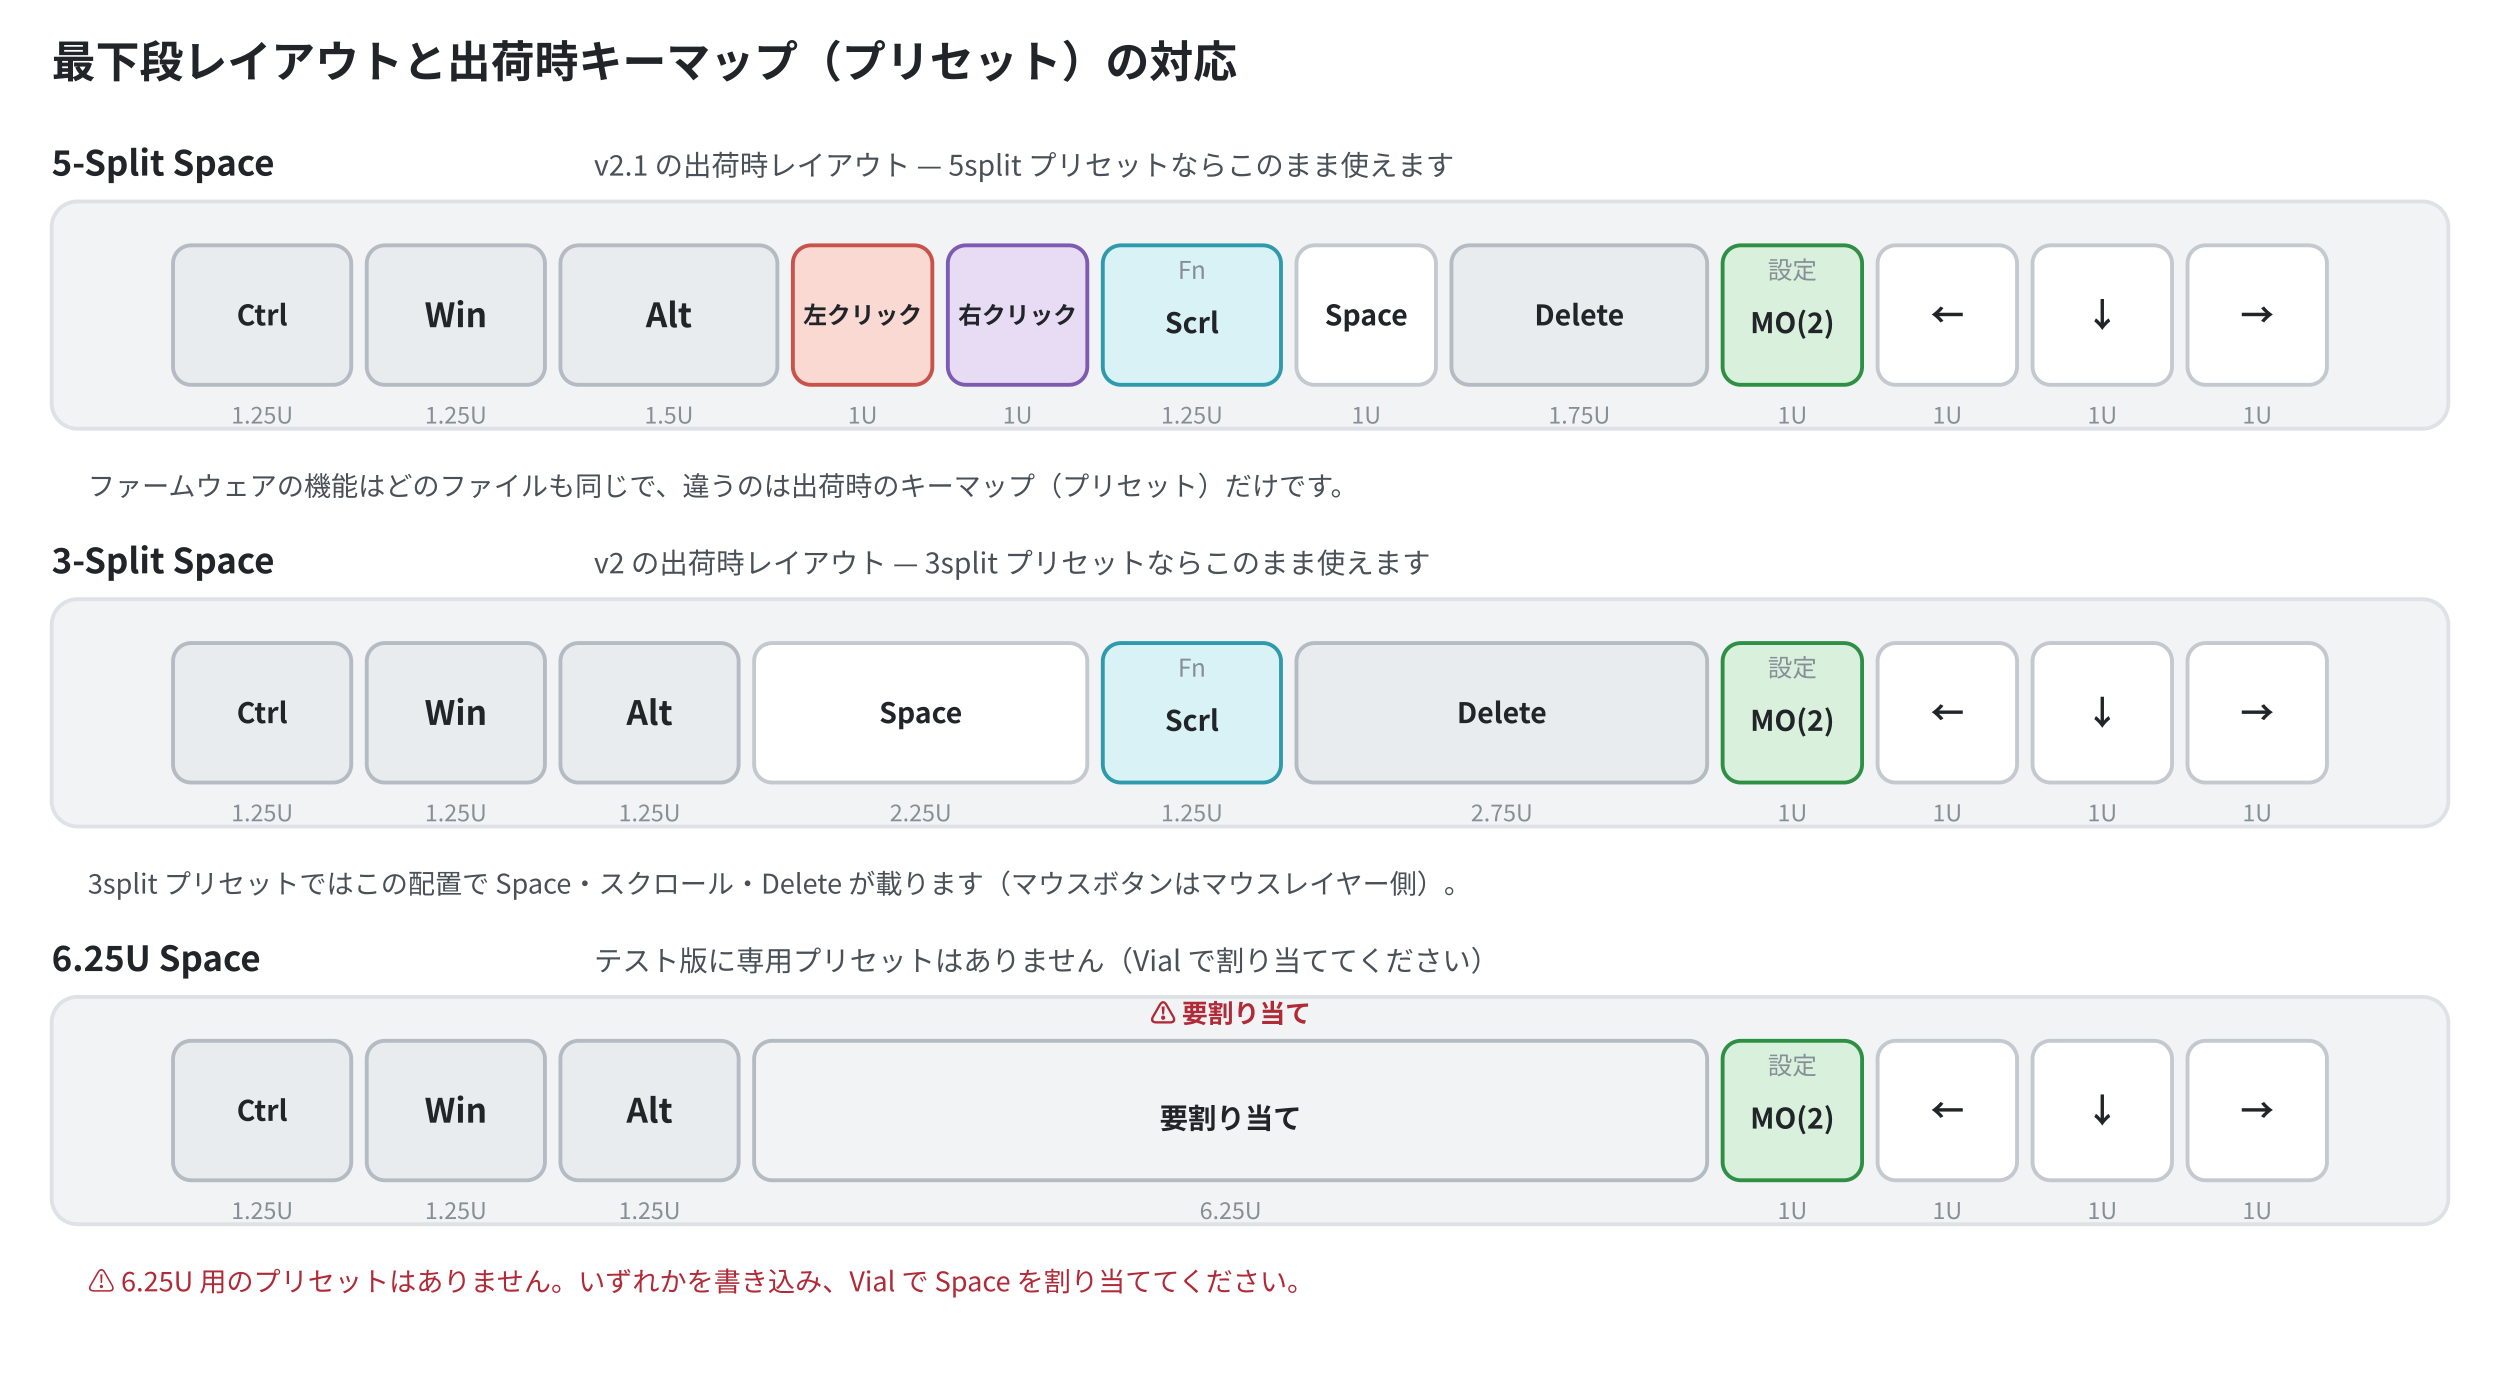
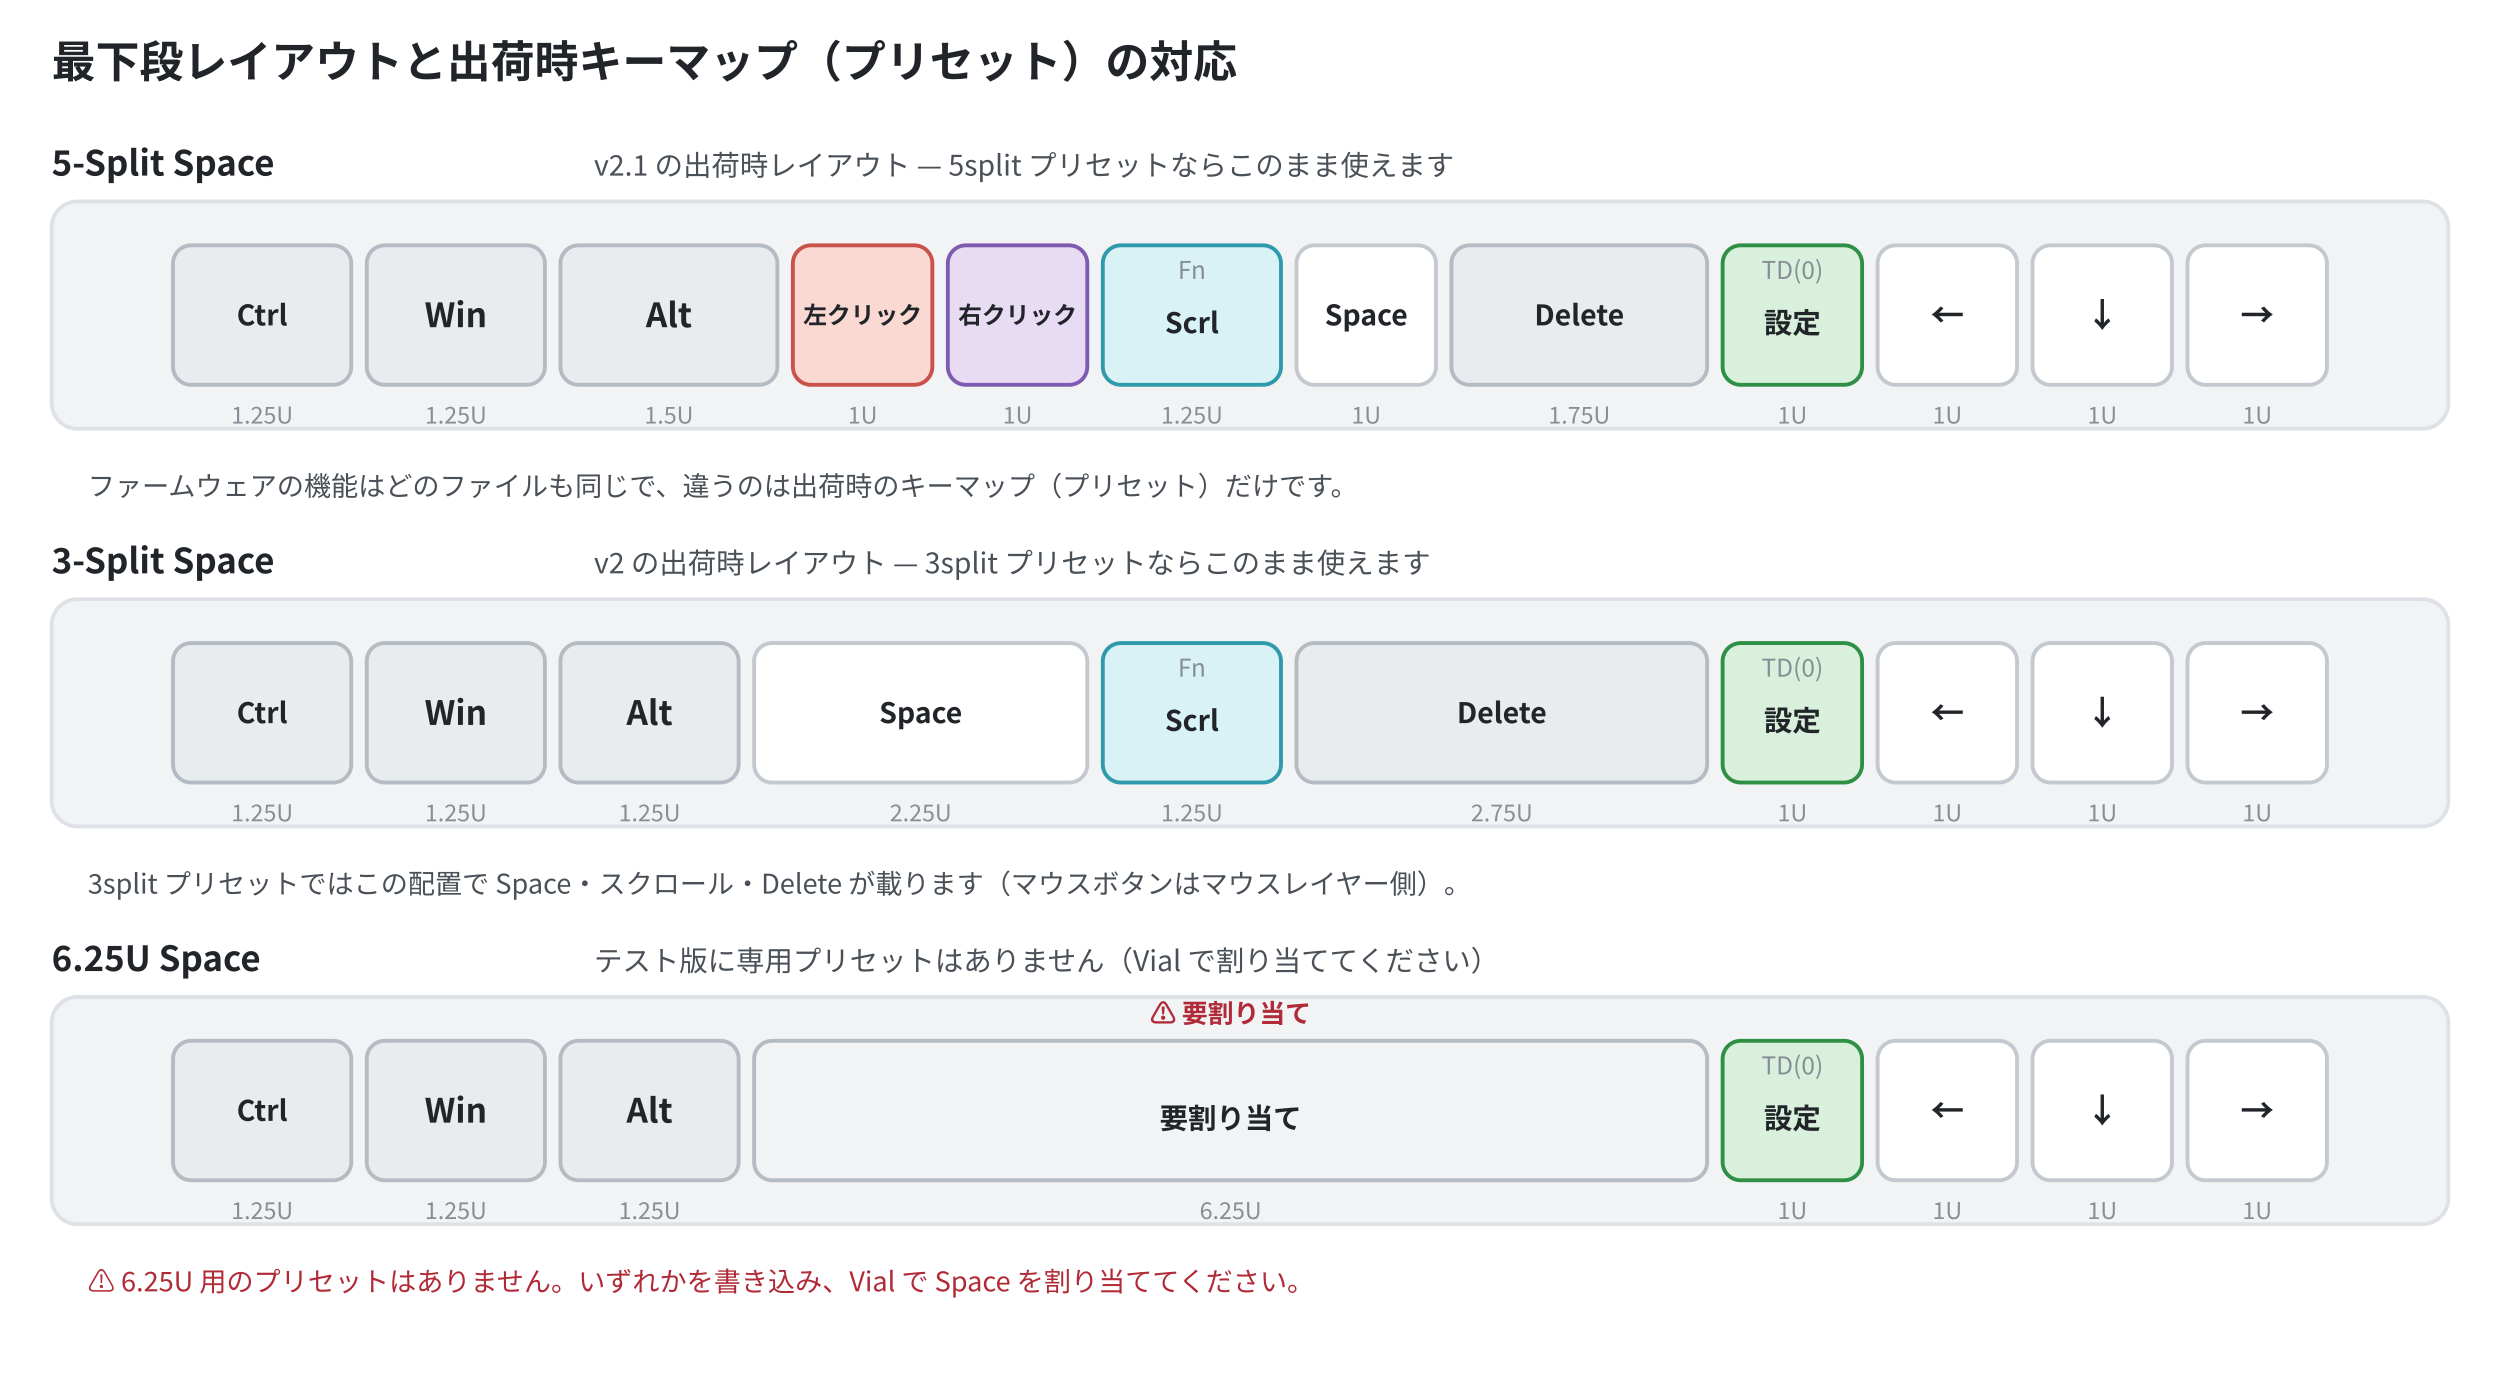
<svg xmlns="http://www.w3.org/2000/svg" width="968" height="532" viewBox="0 0 968 532" font-family="'Noto Sans CJK JP','Noto Sans JP','Hiragino Sans','Yu Gothic UI',sans-serif">
  <defs>
    <marker id="arr" markerWidth="7" markerHeight="7" refX="5" refY="3.5" orient="auto">
      <path d="M0,0 L7,3.5 L0,7 z" fill="#868e96" />
    </marker>
  </defs>
  <rect width="968" height="532" fill="#ffffff" />
  <text x="20" y="30" font-size="17" font-weight="700" fill="#212529">最下段レイアウトと出荷時キーマップ（プリセット）の対応</text>
  <text x="20" y="68" font-size="13.5" font-weight="700" fill="#212529">5-Split Space</text>
  <text x="230" y="68" font-size="11" fill="#495057">v2.1 の出荷時レイアウト — 5split プリセットならこのまま使えます</text>
  <g transform="translate(34,92)">
    <rect x="-14" y="-14" width="928.0" height="88" rx="10" fill="#f1f3f5" stroke="#dee2e6" stroke-width="1.5" />
    <rect x="33.0" y="3.0" width="69.0" height="54.0" rx="7" fill="#e9ecef" stroke="#b4bbc2" stroke-width="1.5" />
    <text x="67.5" y="34.0" font-size="11.0" fill="#212529" font-weight="600" text-anchor="middle">Ctrl</text>
    <text x="67.5" y="72" font-size="9" fill="#868e96" text-anchor="middle">1.25U</text>
    <rect x="108.0" y="3.0" width="69.0" height="54.0" rx="7" fill="#e9ecef" stroke="#b4bbc2" stroke-width="1.5" />
    <text x="142.5" y="34.7" font-size="13.0" fill="#212529" font-weight="600" text-anchor="middle">Win</text>
    <text x="142.5" y="72" font-size="9" fill="#868e96" text-anchor="middle">1.25U</text>
    <rect x="183.0" y="3.0" width="84.0" height="54.0" rx="7" fill="#e9ecef" stroke="#b4bbc2" stroke-width="1.5" />
    <text x="225.0" y="34.7" font-size="13.0" fill="#212529" font-weight="600" text-anchor="middle">Alt</text>
    <text x="225.0" y="72" font-size="9" fill="#868e96" text-anchor="middle">1.5U</text>
    <rect x="273.0" y="3.0" width="54.0" height="54.0" rx="7" fill="#fbd9d3" stroke="#c9524a" stroke-width="1.5" />
    <text x="300.0" y="33.3" font-size="9.2" fill="#212529" font-weight="600" text-anchor="middle">左クリック</text>
    <text x="300.0" y="72" font-size="9" fill="#868e96" text-anchor="middle">1U</text>
    <rect x="333.0" y="3.0" width="54.0" height="54.0" rx="7" fill="#e8dcf5" stroke="#7d5bb0" stroke-width="1.5" />
    <text x="360.0" y="33.3" font-size="9.2" fill="#212529" font-weight="600" text-anchor="middle">右クリック</text>
    <text x="360.0" y="72" font-size="9" fill="#868e96" text-anchor="middle">1U</text>
    <rect x="393.0" y="3.0" width="69.0" height="54.0" rx="7" fill="#d9f2f6" stroke="#2e9aab" stroke-width="1.5" />
    <text x="427.5" y="16.0" font-size="9.5" fill="#868e96" text-anchor="middle">Fn</text>
    <text x="427.5" y="37.0" font-size="11.0" fill="#212529" font-weight="600" text-anchor="middle">Scrl</text>
    <text x="427.5" y="72" font-size="9" fill="#868e96" text-anchor="middle">1.25U</text>
    <rect x="468.0" y="3.0" width="54.0" height="54.0" rx="7" fill="#ffffff" stroke="#c3c9cf" stroke-width="1.5" />
    <text x="495.0" y="34.0" font-size="11.0" fill="#212529" font-weight="600" text-anchor="middle">Space</text>
    <text x="495.0" y="72" font-size="9" fill="#868e96" text-anchor="middle">1U</text>
    <rect x="528.0" y="3.0" width="99.0" height="54.0" rx="7" fill="#e9ecef" stroke="#b4bbc2" stroke-width="1.5" />
    <text x="577.5" y="34.0" font-size="11.0" fill="#212529" font-weight="600" text-anchor="middle">Delete</text>
    <text x="577.5" y="72" font-size="9" fill="#868e96" text-anchor="middle">1.75U</text>
    <rect x="633.0" y="3.0" width="54.0" height="54.0" rx="7" fill="#d8f0dc" stroke="#2f8f45" stroke-width="1.5" />
-     <text x="660.0" y="16.0" font-size="9.5" fill="#868e96" text-anchor="middle">設定</text>
-     <text x="660.0" y="37.0" font-size="11.0" fill="#212529" font-weight="600" text-anchor="middle">MO(2)</text>
+     <text x="660.0" y="16.0" font-size="9.5" fill="#868e96" text-anchor="middle">TD(0)</text>
+     <text x="660.0" y="37.0" font-size="11.0" fill="#212529" font-weight="600" text-anchor="middle">設定</text>
    <text x="660.0" y="72" font-size="9" fill="#868e96" text-anchor="middle">1U</text>
    <rect x="693.0" y="3.0" width="54.0" height="54.0" rx="7" fill="#ffffff" stroke="#c3c9cf" stroke-width="1.5" />
    <text x="720.0" y="34.7" font-size="13.0" fill="#212529" font-weight="600" text-anchor="middle">←</text>
    <text x="720.0" y="72" font-size="9" fill="#868e96" text-anchor="middle">1U</text>
    <rect x="753.0" y="3.0" width="54.0" height="54.0" rx="7" fill="#ffffff" stroke="#c3c9cf" stroke-width="1.5" />
    <text x="780.0" y="34.7" font-size="13.0" fill="#212529" font-weight="600" text-anchor="middle">↓</text>
    <text x="780.0" y="72" font-size="9" fill="#868e96" text-anchor="middle">1U</text>
    <rect x="813.0" y="3.0" width="54.0" height="54.0" rx="7" fill="#ffffff" stroke="#c3c9cf" stroke-width="1.5" />
    <text x="840.0" y="34.7" font-size="13.0" fill="#212529" font-weight="600" text-anchor="middle">→</text>
    <text x="840.0" y="72" font-size="9" fill="#868e96" text-anchor="middle">1U</text>
  </g>
  <text x="34" y="192" font-size="10.5" fill="#495057">ファームウェアの機能はどのファイルも同じで、違うのは出荷時のキーマップ（プリセット）だけです。</text>
  <text x="20" y="222" font-size="13.5" font-weight="700" fill="#212529">3-Split Space</text>
  <text x="230" y="222" font-size="11" fill="#495057">v2 の出荷時レイアウト — 3split プリセットならこのまま使えます</text>
  <g transform="translate(34,246)">
    <rect x="-14" y="-14" width="928.0" height="88" rx="10" fill="#f1f3f5" stroke="#dee2e6" stroke-width="1.5" />
    <rect x="33.0" y="3.0" width="69.0" height="54.0" rx="7" fill="#e9ecef" stroke="#b4bbc2" stroke-width="1.5" />
    <text x="67.5" y="34.0" font-size="11.0" fill="#212529" font-weight="600" text-anchor="middle">Ctrl</text>
    <text x="67.5" y="72" font-size="9" fill="#868e96" text-anchor="middle">1.25U</text>
    <rect x="108.0" y="3.0" width="69.0" height="54.0" rx="7" fill="#e9ecef" stroke="#b4bbc2" stroke-width="1.5" />
    <text x="142.5" y="34.7" font-size="13.0" fill="#212529" font-weight="600" text-anchor="middle">Win</text>
    <text x="142.5" y="72" font-size="9" fill="#868e96" text-anchor="middle">1.25U</text>
    <rect x="183.0" y="3.0" width="69.0" height="54.0" rx="7" fill="#e9ecef" stroke="#b4bbc2" stroke-width="1.5" />
    <text x="217.5" y="34.7" font-size="13.0" fill="#212529" font-weight="600" text-anchor="middle">Alt</text>
    <text x="217.5" y="72" font-size="9" fill="#868e96" text-anchor="middle">1.25U</text>
    <rect x="258.0" y="3.0" width="129.0" height="54.0" rx="7" fill="#ffffff" stroke="#c3c9cf" stroke-width="1.5" />
    <text x="322.5" y="34.0" font-size="11.0" fill="#212529" font-weight="600" text-anchor="middle">Space</text>
    <text x="322.5" y="72" font-size="9" fill="#868e96" text-anchor="middle">2.25U</text>
    <rect x="393.0" y="3.0" width="69.0" height="54.0" rx="7" fill="#d9f2f6" stroke="#2e9aab" stroke-width="1.5" />
    <text x="427.5" y="16.0" font-size="9.5" fill="#868e96" text-anchor="middle">Fn</text>
    <text x="427.5" y="37.0" font-size="11.0" fill="#212529" font-weight="600" text-anchor="middle">Scrl</text>
    <text x="427.5" y="72" font-size="9" fill="#868e96" text-anchor="middle">1.25U</text>
    <rect x="468.0" y="3.0" width="159.0" height="54.0" rx="7" fill="#e9ecef" stroke="#b4bbc2" stroke-width="1.5" />
    <text x="547.5" y="34.0" font-size="11.0" fill="#212529" font-weight="600" text-anchor="middle">Delete</text>
    <text x="547.5" y="72" font-size="9" fill="#868e96" text-anchor="middle">2.75U</text>
    <rect x="633.0" y="3.0" width="54.0" height="54.0" rx="7" fill="#d8f0dc" stroke="#2f8f45" stroke-width="1.5" />
-     <text x="660.0" y="16.0" font-size="9.5" fill="#868e96" text-anchor="middle">設定</text>
-     <text x="660.0" y="37.0" font-size="11.0" fill="#212529" font-weight="600" text-anchor="middle">MO(2)</text>
+     <text x="660.0" y="16.0" font-size="9.5" fill="#868e96" text-anchor="middle">TD(0)</text>
+     <text x="660.0" y="37.0" font-size="11.0" fill="#212529" font-weight="600" text-anchor="middle">設定</text>
    <text x="660.0" y="72" font-size="9" fill="#868e96" text-anchor="middle">1U</text>
    <rect x="693.0" y="3.0" width="54.0" height="54.0" rx="7" fill="#ffffff" stroke="#c3c9cf" stroke-width="1.5" />
    <text x="720.0" y="34.7" font-size="13.0" fill="#212529" font-weight="600" text-anchor="middle">←</text>
    <text x="720.0" y="72" font-size="9" fill="#868e96" text-anchor="middle">1U</text>
    <rect x="753.0" y="3.0" width="54.0" height="54.0" rx="7" fill="#ffffff" stroke="#c3c9cf" stroke-width="1.5" />
    <text x="780.0" y="34.7" font-size="13.0" fill="#212529" font-weight="600" text-anchor="middle">↓</text>
    <text x="780.0" y="72" font-size="9" fill="#868e96" text-anchor="middle">1U</text>
    <rect x="813.0" y="3.0" width="54.0" height="54.0" rx="7" fill="#ffffff" stroke="#c3c9cf" stroke-width="1.5" />
    <text x="840.0" y="34.7" font-size="13.0" fill="#212529" font-weight="600" text-anchor="middle">→</text>
    <text x="840.0" y="72" font-size="9" fill="#868e96" text-anchor="middle">1U</text>
  </g>
  <text x="34" y="346" font-size="10.5" fill="#495057">3split プリセットではこの配置で Space・スクロール・Delete が載ります（マウスボタンはマウスレイヤー側）。</text>
  <text x="20" y="376" font-size="13.5" font-weight="700" fill="#212529">6.25U Space</text>
  <text x="230" y="376" font-size="11" fill="#495057">テスト版に専用プリセットはありません（Vial で割り当ててください）</text>
  <g transform="translate(34,400)">
    <rect x="-14" y="-14" width="928.0" height="88" rx="10" fill="#f1f3f5" stroke="#dee2e6" stroke-width="1.5" />
    <rect x="33.0" y="3.0" width="69.0" height="54.0" rx="7" fill="#e9ecef" stroke="#b4bbc2" stroke-width="1.5" />
    <text x="67.5" y="34.0" font-size="11.0" fill="#212529" font-weight="600" text-anchor="middle">Ctrl</text>
    <text x="67.5" y="72" font-size="9" fill="#868e96" text-anchor="middle">1.25U</text>
    <rect x="108.0" y="3.0" width="69.0" height="54.0" rx="7" fill="#e9ecef" stroke="#b4bbc2" stroke-width="1.5" />
    <text x="142.5" y="34.7" font-size="13.0" fill="#212529" font-weight="600" text-anchor="middle">Win</text>
    <text x="142.5" y="72" font-size="9" fill="#868e96" text-anchor="middle">1.25U</text>
    <rect x="183.0" y="3.0" width="69.0" height="54.0" rx="7" fill="#e9ecef" stroke="#b4bbc2" stroke-width="1.5" />
    <text x="217.5" y="34.7" font-size="13.0" fill="#212529" font-weight="600" text-anchor="middle">Alt</text>
    <text x="217.5" y="72" font-size="9" fill="#868e96" text-anchor="middle">1.25U</text>
    <rect x="258.0" y="3.0" width="369.0" height="54.0" rx="7" fill="#f1f3f5" stroke="#b4bbc2" stroke-width="1.5" />
    <text x="442.5" y="37.0" font-size="11.0" fill="#212529" font-weight="600" text-anchor="middle">要割り当て</text>
    <text x="442.5" y="72" font-size="9" fill="#868e96" text-anchor="middle">6.25U</text>
    <text x="442.5" y="-4" font-size="10" fill="#b02a37" text-anchor="middle" font-weight="700">⚠ 要割り当て</text>
    <rect x="633.0" y="3.0" width="54.0" height="54.0" rx="7" fill="#d8f0dc" stroke="#2f8f45" stroke-width="1.5" />
-     <text x="660.0" y="16.0" font-size="9.5" fill="#868e96" text-anchor="middle">設定</text>
-     <text x="660.0" y="37.0" font-size="11.0" fill="#212529" font-weight="600" text-anchor="middle">MO(2)</text>
+     <text x="660.0" y="16.0" font-size="9.5" fill="#868e96" text-anchor="middle">TD(0)</text>
+     <text x="660.0" y="37.0" font-size="11.0" fill="#212529" font-weight="600" text-anchor="middle">設定</text>
    <text x="660.0" y="72" font-size="9" fill="#868e96" text-anchor="middle">1U</text>
    <rect x="693.0" y="3.0" width="54.0" height="54.0" rx="7" fill="#ffffff" stroke="#c3c9cf" stroke-width="1.5" />
    <text x="720.0" y="34.7" font-size="13.0" fill="#212529" font-weight="600" text-anchor="middle">←</text>
    <text x="720.0" y="72" font-size="9" fill="#868e96" text-anchor="middle">1U</text>
    <rect x="753.0" y="3.0" width="54.0" height="54.0" rx="7" fill="#ffffff" stroke="#c3c9cf" stroke-width="1.5" />
    <text x="780.0" y="34.7" font-size="13.0" fill="#212529" font-weight="600" text-anchor="middle">↓</text>
    <text x="780.0" y="72" font-size="9" fill="#868e96" text-anchor="middle">1U</text>
    <rect x="813.0" y="3.0" width="54.0" height="54.0" rx="7" fill="#ffffff" stroke="#c3c9cf" stroke-width="1.5" />
    <text x="840.0" y="34.7" font-size="13.0" fill="#212529" font-weight="600" text-anchor="middle">→</text>
    <text x="840.0" y="72" font-size="9" fill="#868e96" text-anchor="middle">1U</text>
  </g>
  <text x="34" y="500" font-size="10.5" fill="#b02a37">⚠ 6.25U 用のプリセットはありません。いずれかを書き込み、Vial で Space を割り当ててください。</text>
</svg>
